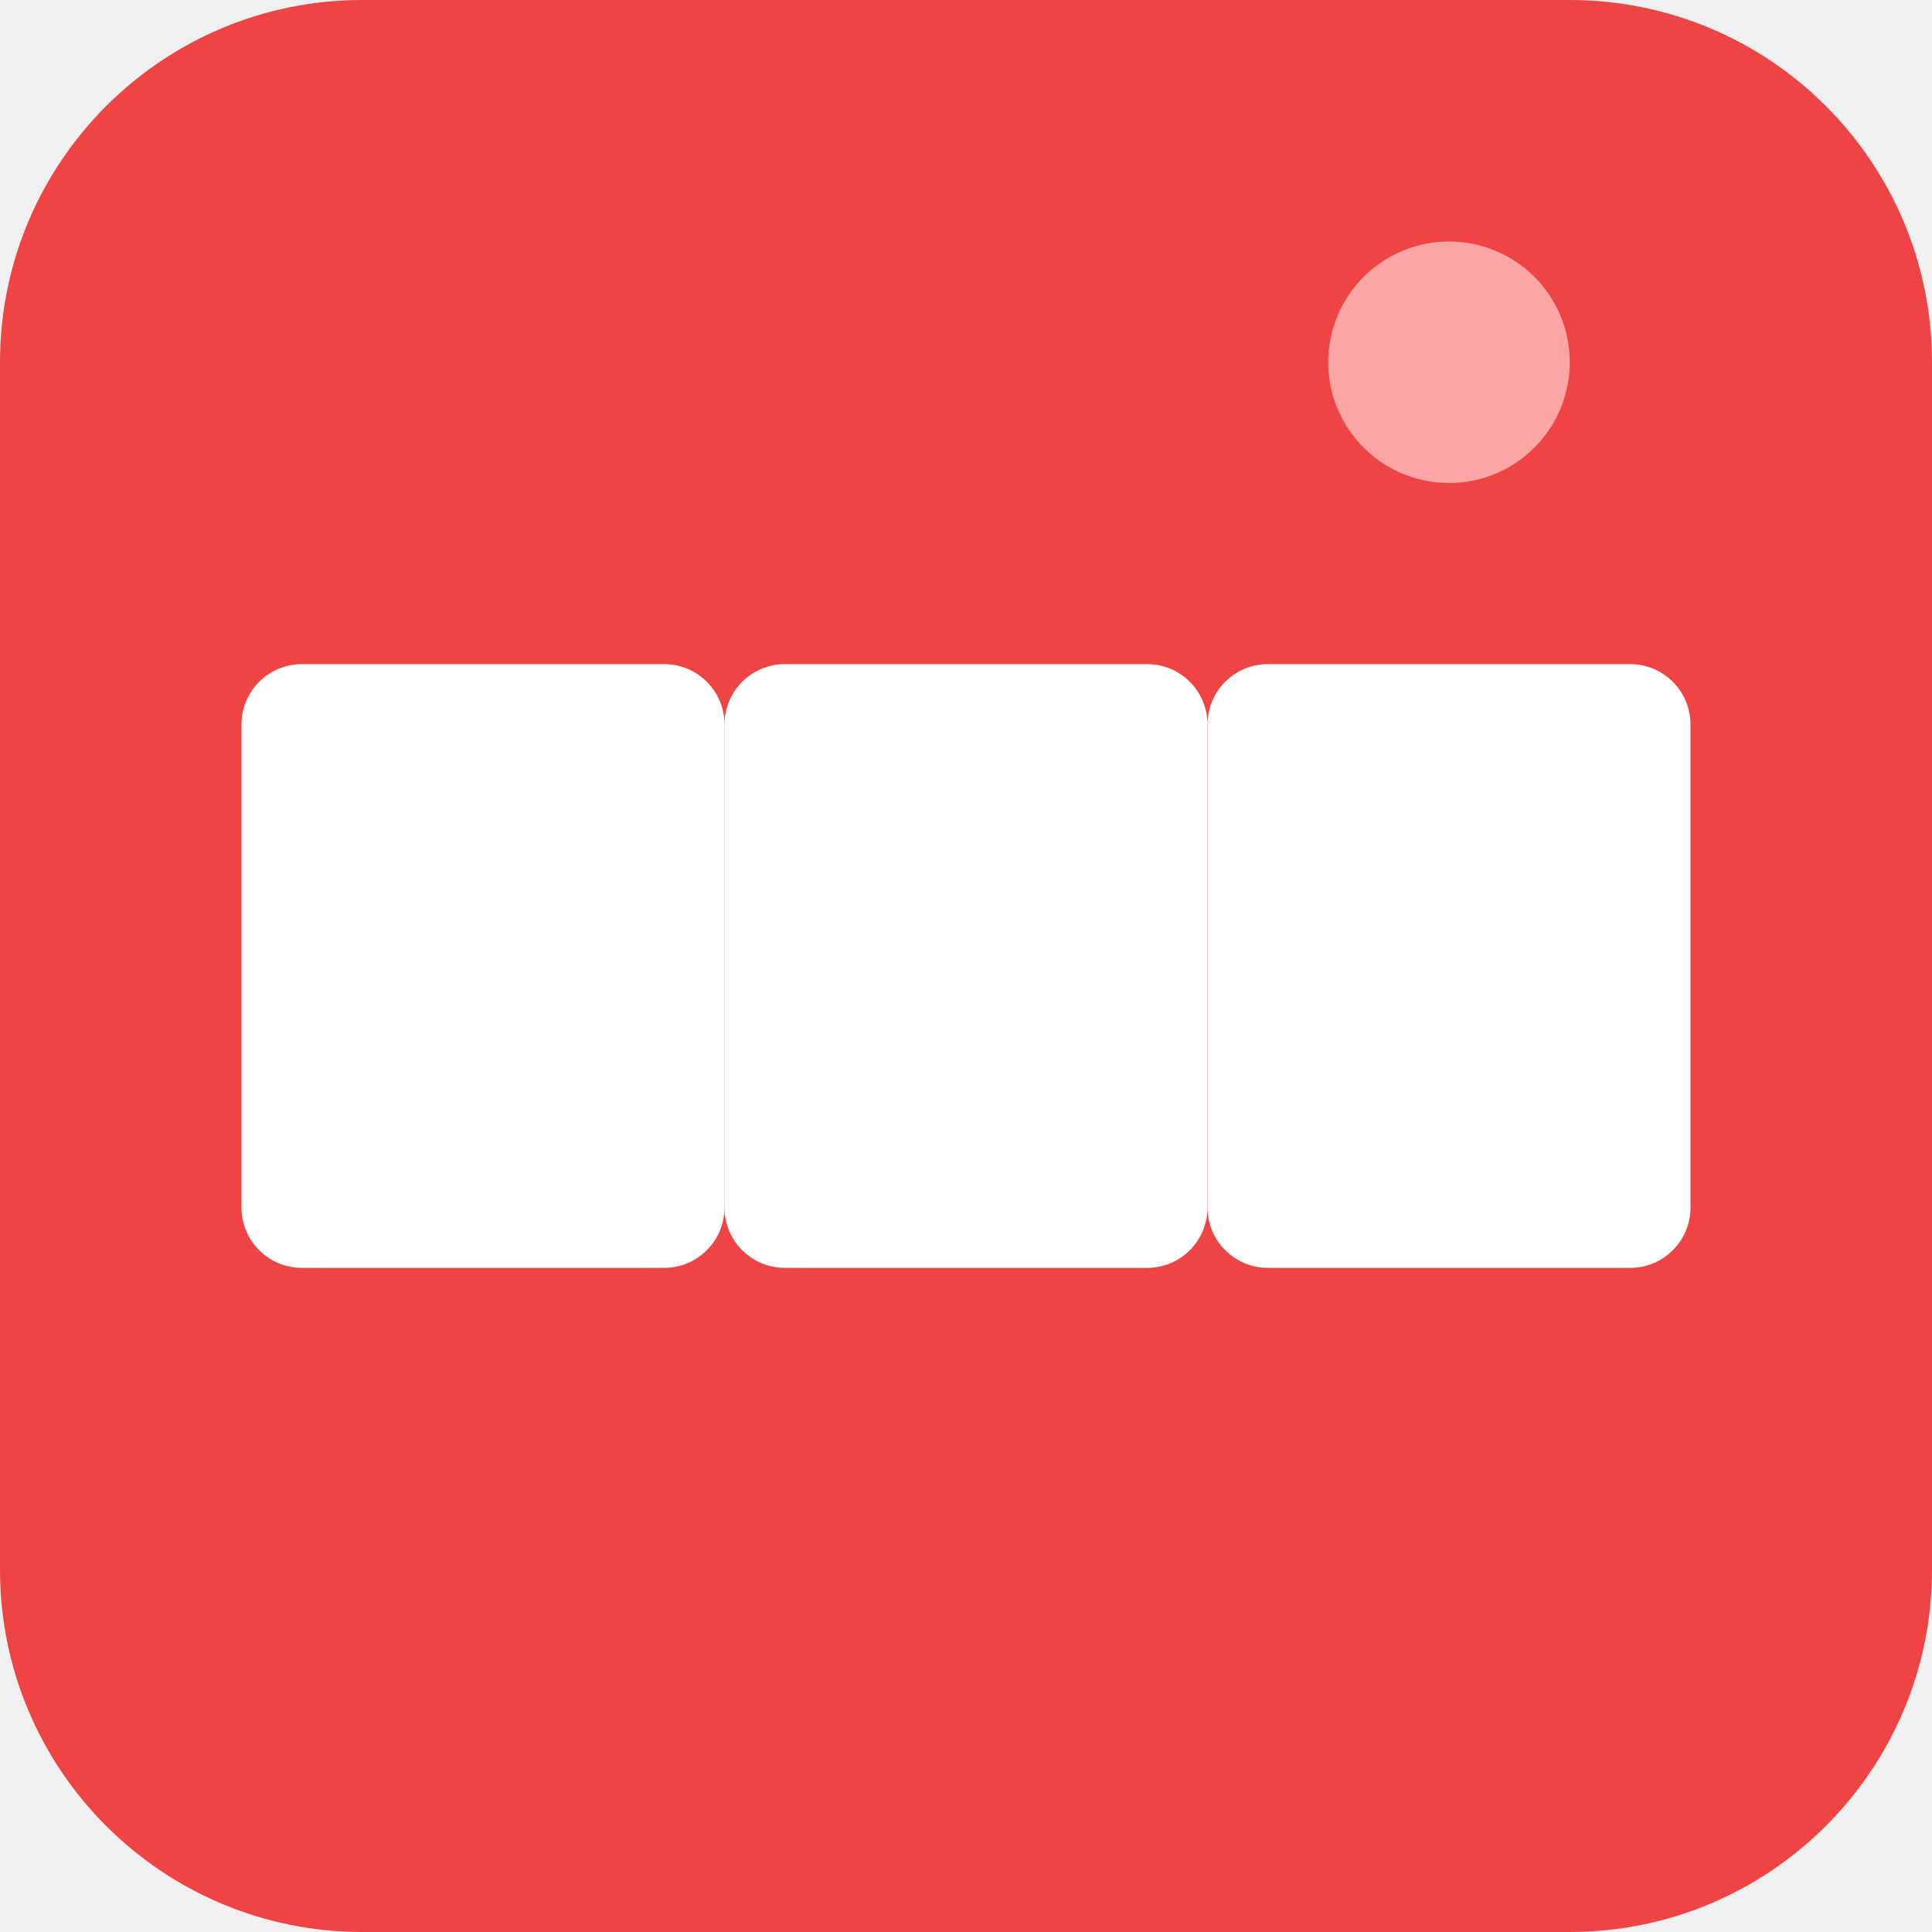
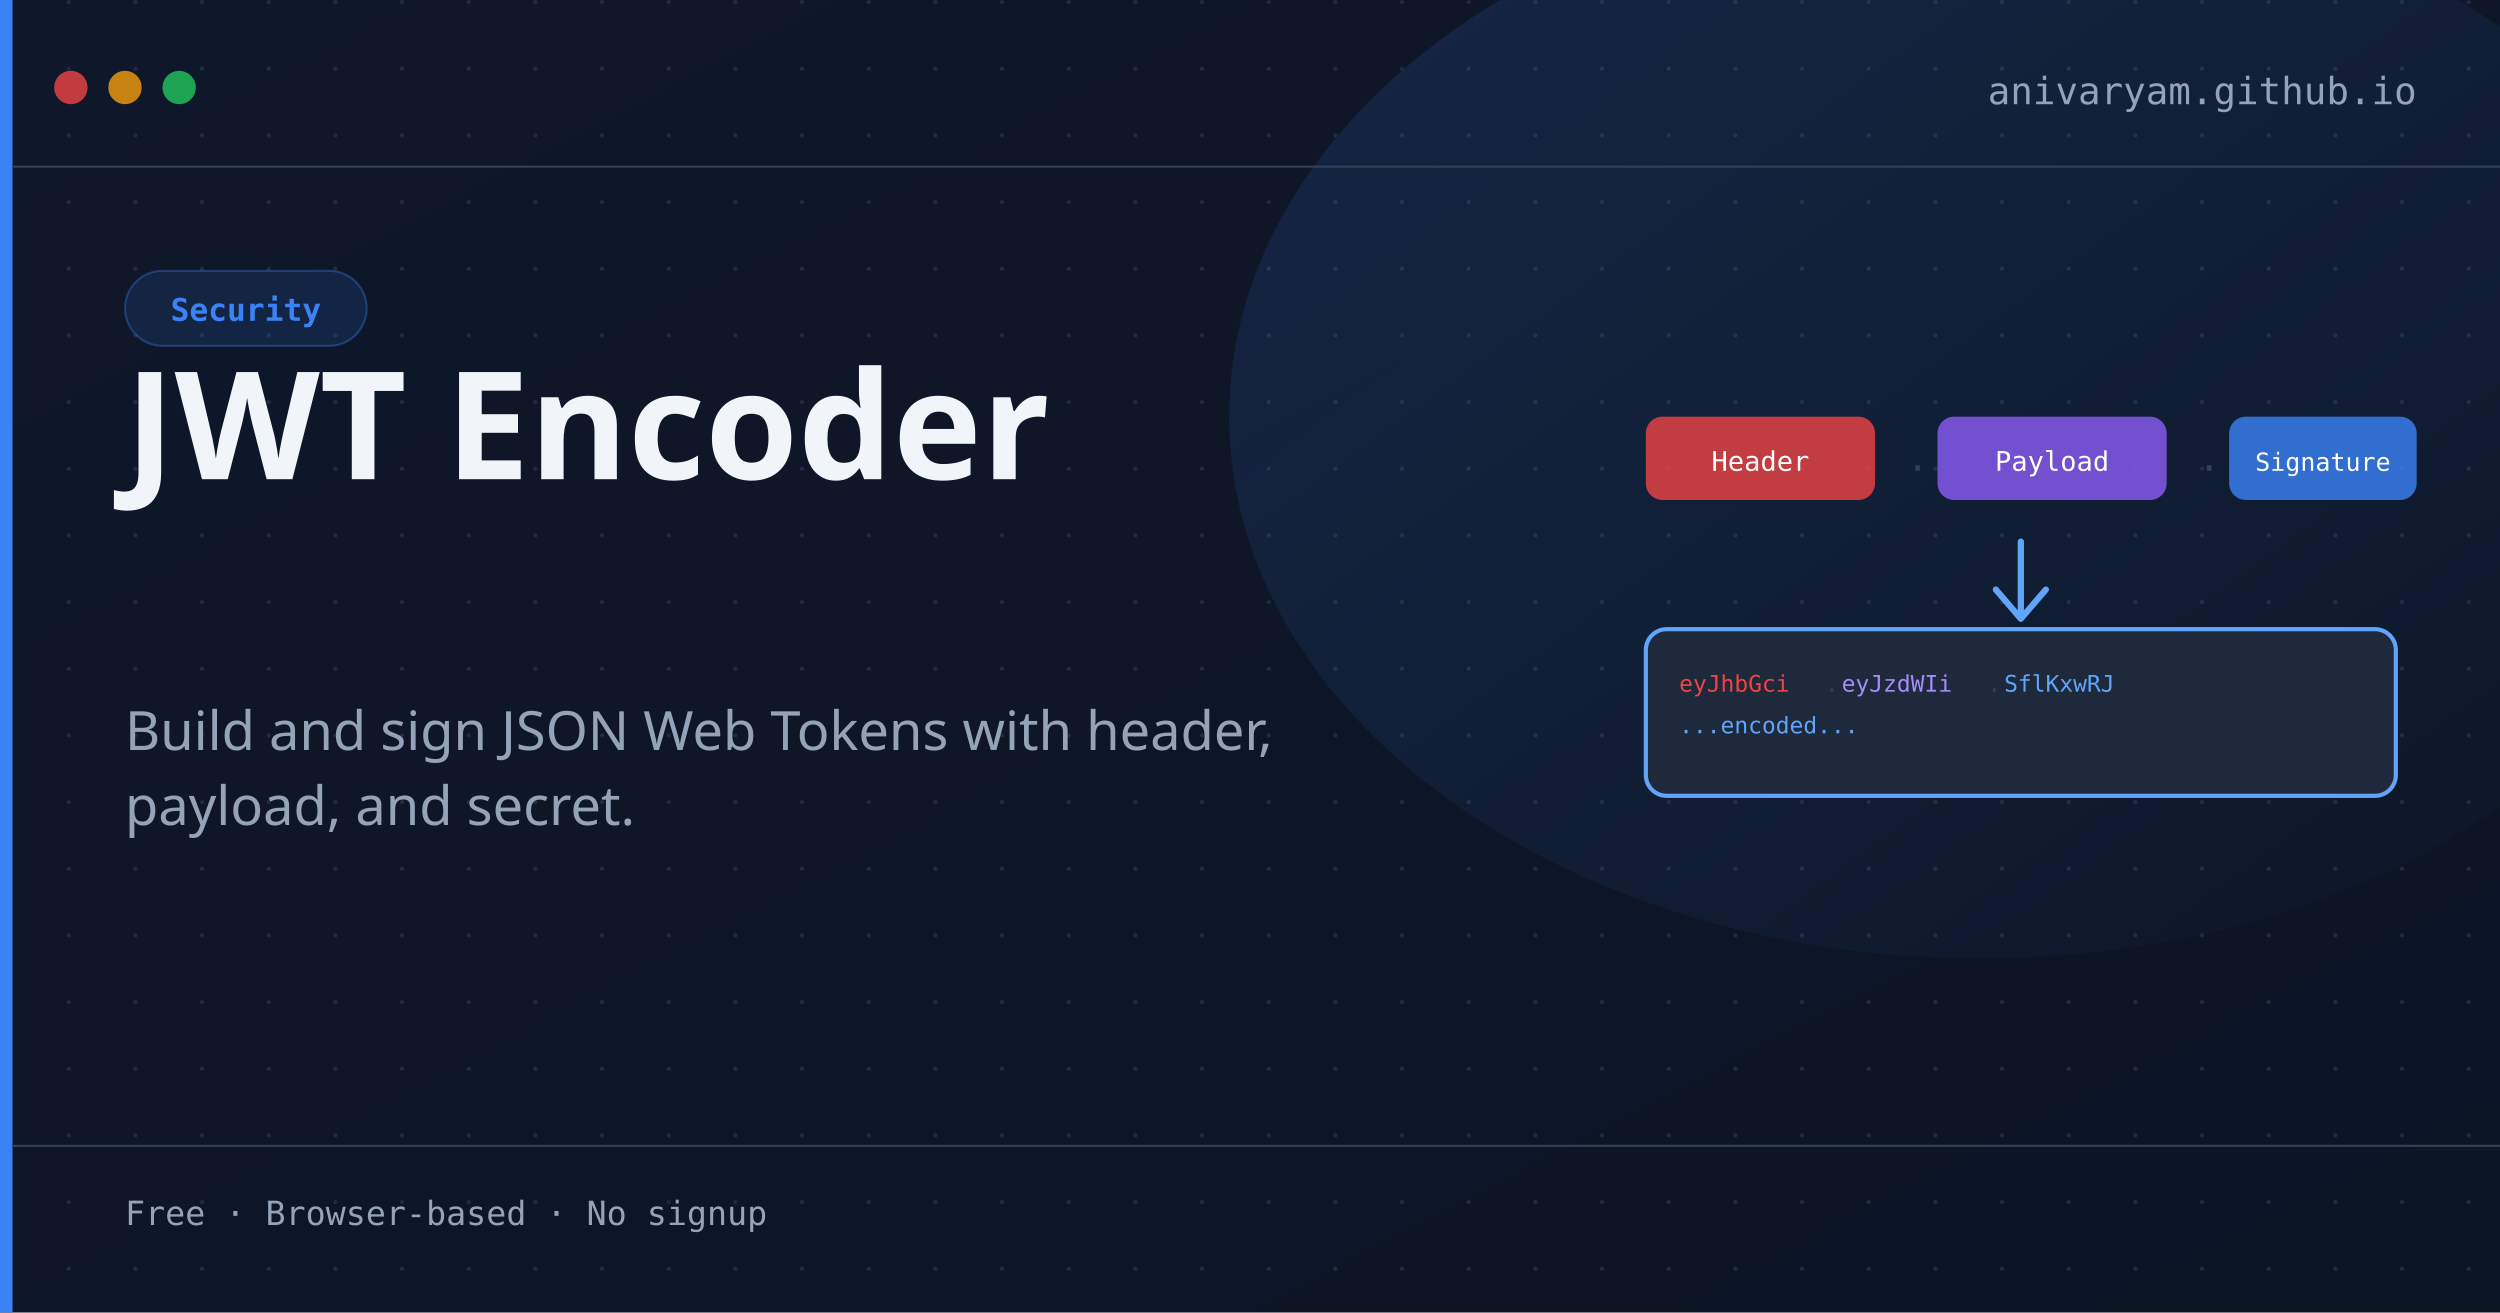
- <svg xmlns="http://www.w3.org/2000/svg" viewBox="0 0 64 64" fill="none">
-   <rect width="64" height="64" rx="12" fill="#ef4444" />
-   <rect x="8" y="22" width="16" height="20" rx="2" fill="white" />
-   <rect x="24" y="22" width="16" height="20" rx="2" fill="white" />
-   <rect x="40" y="22" width="16" height="20" rx="2" fill="white" />
-   <circle cx="48" cy="12" r="4" fill="#fca5a5" />
+ <svg xmlns="http://www.w3.org/2000/svg" viewBox="0 0 1200 630" width="1200" height="630">
+   <defs>
+     <linearGradient id="bg" x1="0%" y1="0%" x2="100%" y2="100%">
+       <stop offset="0%" stop-color="#0f172a" />
+       <stop offset="100%" stop-color="#0c1524" />
+     </linearGradient>
+     <linearGradient id="glow" x1="0%" y1="0%" x2="100%" y2="100%">
+       <stop offset="0%" stop-color="#3b82f6" stop-opacity="0.15" />
+       <stop offset="100%" stop-color="#3b82f6" stop-opacity="0" />
+     </linearGradient>
+     <pattern id="dots" x="0" y="0" width="32" height="32" patternUnits="userSpaceOnUse">
+       <circle cx="1" cy="1" r="1" fill="#334155" opacity="0.5" />
+     </pattern>
+   </defs>
+   <rect width="1200" height="630" fill="url(#bg)" />
+   <rect width="1200" height="630" fill="url(#dots)" />
+   <ellipse cx="950" cy="200" rx="360" ry="260" fill="url(#glow)" />
+   <rect x="0" y="0" width="6" height="630" fill="#3b82f6" />
+   <line x1="6" y1="80" x2="1200" y2="80" stroke="#334155" stroke-width="1" />
+   <circle cx="34" cy="42" r="8" fill="#ef4444" opacity="0.8" />
+   <circle cx="60" cy="42" r="8" fill="#f59e0b" opacity="0.8" />
+   <circle cx="86" cy="42" r="8" fill="#22c55e" opacity="0.8" />
+   <text x="1160" y="50" font-family="monospace" font-size="18" fill="#94a3b8" text-anchor="end">anivaryam.github.io</text>
+   <rect x="60" y="130" width="116" height="36" rx="18" fill="#3b82f622" stroke="#3b82f655" stroke-width="1" />
+   <text x="118" y="154" font-family="monospace" font-size="15" font-weight="600" fill="#3b82f6" text-anchor="middle">Security</text>
+   <text x="60" y="230" font-family="system-ui,sans-serif" font-size="72" font-weight="bold" fill="#f1f5f9">JWT Encoder</text>
+   <text x="60" y="360" font-family="system-ui,sans-serif" font-size="26" font-weight="normal" fill="#94a3b8">Build and sign JSON Web Tokens with header,</text>
+   <text x="60" y="396" font-family="system-ui,sans-serif" font-size="26" font-weight="normal" fill="#94a3b8">payload, and secret.</text>
+   <line x1="6" y1="550" x2="1200" y2="550" stroke="#334155" stroke-width="1" />
+   <text x="60" y="588" font-family="monospace" font-size="16" fill="#94a3b8">Free · Browser-based · No signup</text>
+   <g transform="translate(780, 140)">
+     <rect x="10" y="60" width="110" height="40" rx="8" fill="#ef4444" opacity="0.8" />
+     <text x="65" y="86" font-family="monospace" font-size="13" fill="white" text-anchor="middle">Header</text>
+     <text x="135" y="86" font-family="monospace" font-size="18" fill="#334155">.</text>
+     <rect x="150" y="60" width="110" height="40" rx="8" fill="#8b5cf6" opacity="0.8" />
+     <text x="205" y="86" font-family="monospace" font-size="13" fill="white" text-anchor="middle">Payload</text>
+     <text x="275" y="86" font-family="monospace" font-size="18" fill="#334155">.</text>
+     <rect x="290" y="60" width="90" height="40" rx="8" fill="#3b82f6" opacity="0.8" />
+     <text x="335" y="86" font-family="monospace" font-size="12" fill="white" text-anchor="middle">Signature</text>
+     <path d="M190 120 L190 155" stroke="#60a5fa" stroke-width="3" stroke-linecap="round" />
+     <path d="M178 143 L190 157 L202 143" stroke="#60a5fa" stroke-width="3" stroke-linecap="round" stroke-linejoin="round" fill="none" />
+     <rect x="10" y="162" width="360" height="80" rx="10" fill="#1e293b" stroke="#60a5fa" stroke-width="2" />
+     <text x="26" y="192" font-family="monospace" font-size="11" fill="#ef4444">eyJhbGci</text>
+     <text x="96" y="192" font-family="monospace" font-size="11" fill="#334155">.</text>
+     <text x="104" y="192" font-family="monospace" font-size="11" fill="#a78bfa">eyJzdWIi</text>
+     <text x="174" y="192" font-family="monospace" font-size="11" fill="#334155">.</text>
+     <text x="182" y="192" font-family="monospace" font-size="11" fill="#60a5fa">SflKxwRJ</text>
+     <text x="26" y="212" font-family="monospace" font-size="11" fill="#60a5fa">...encoded...</text>
+   </g>
</svg>
